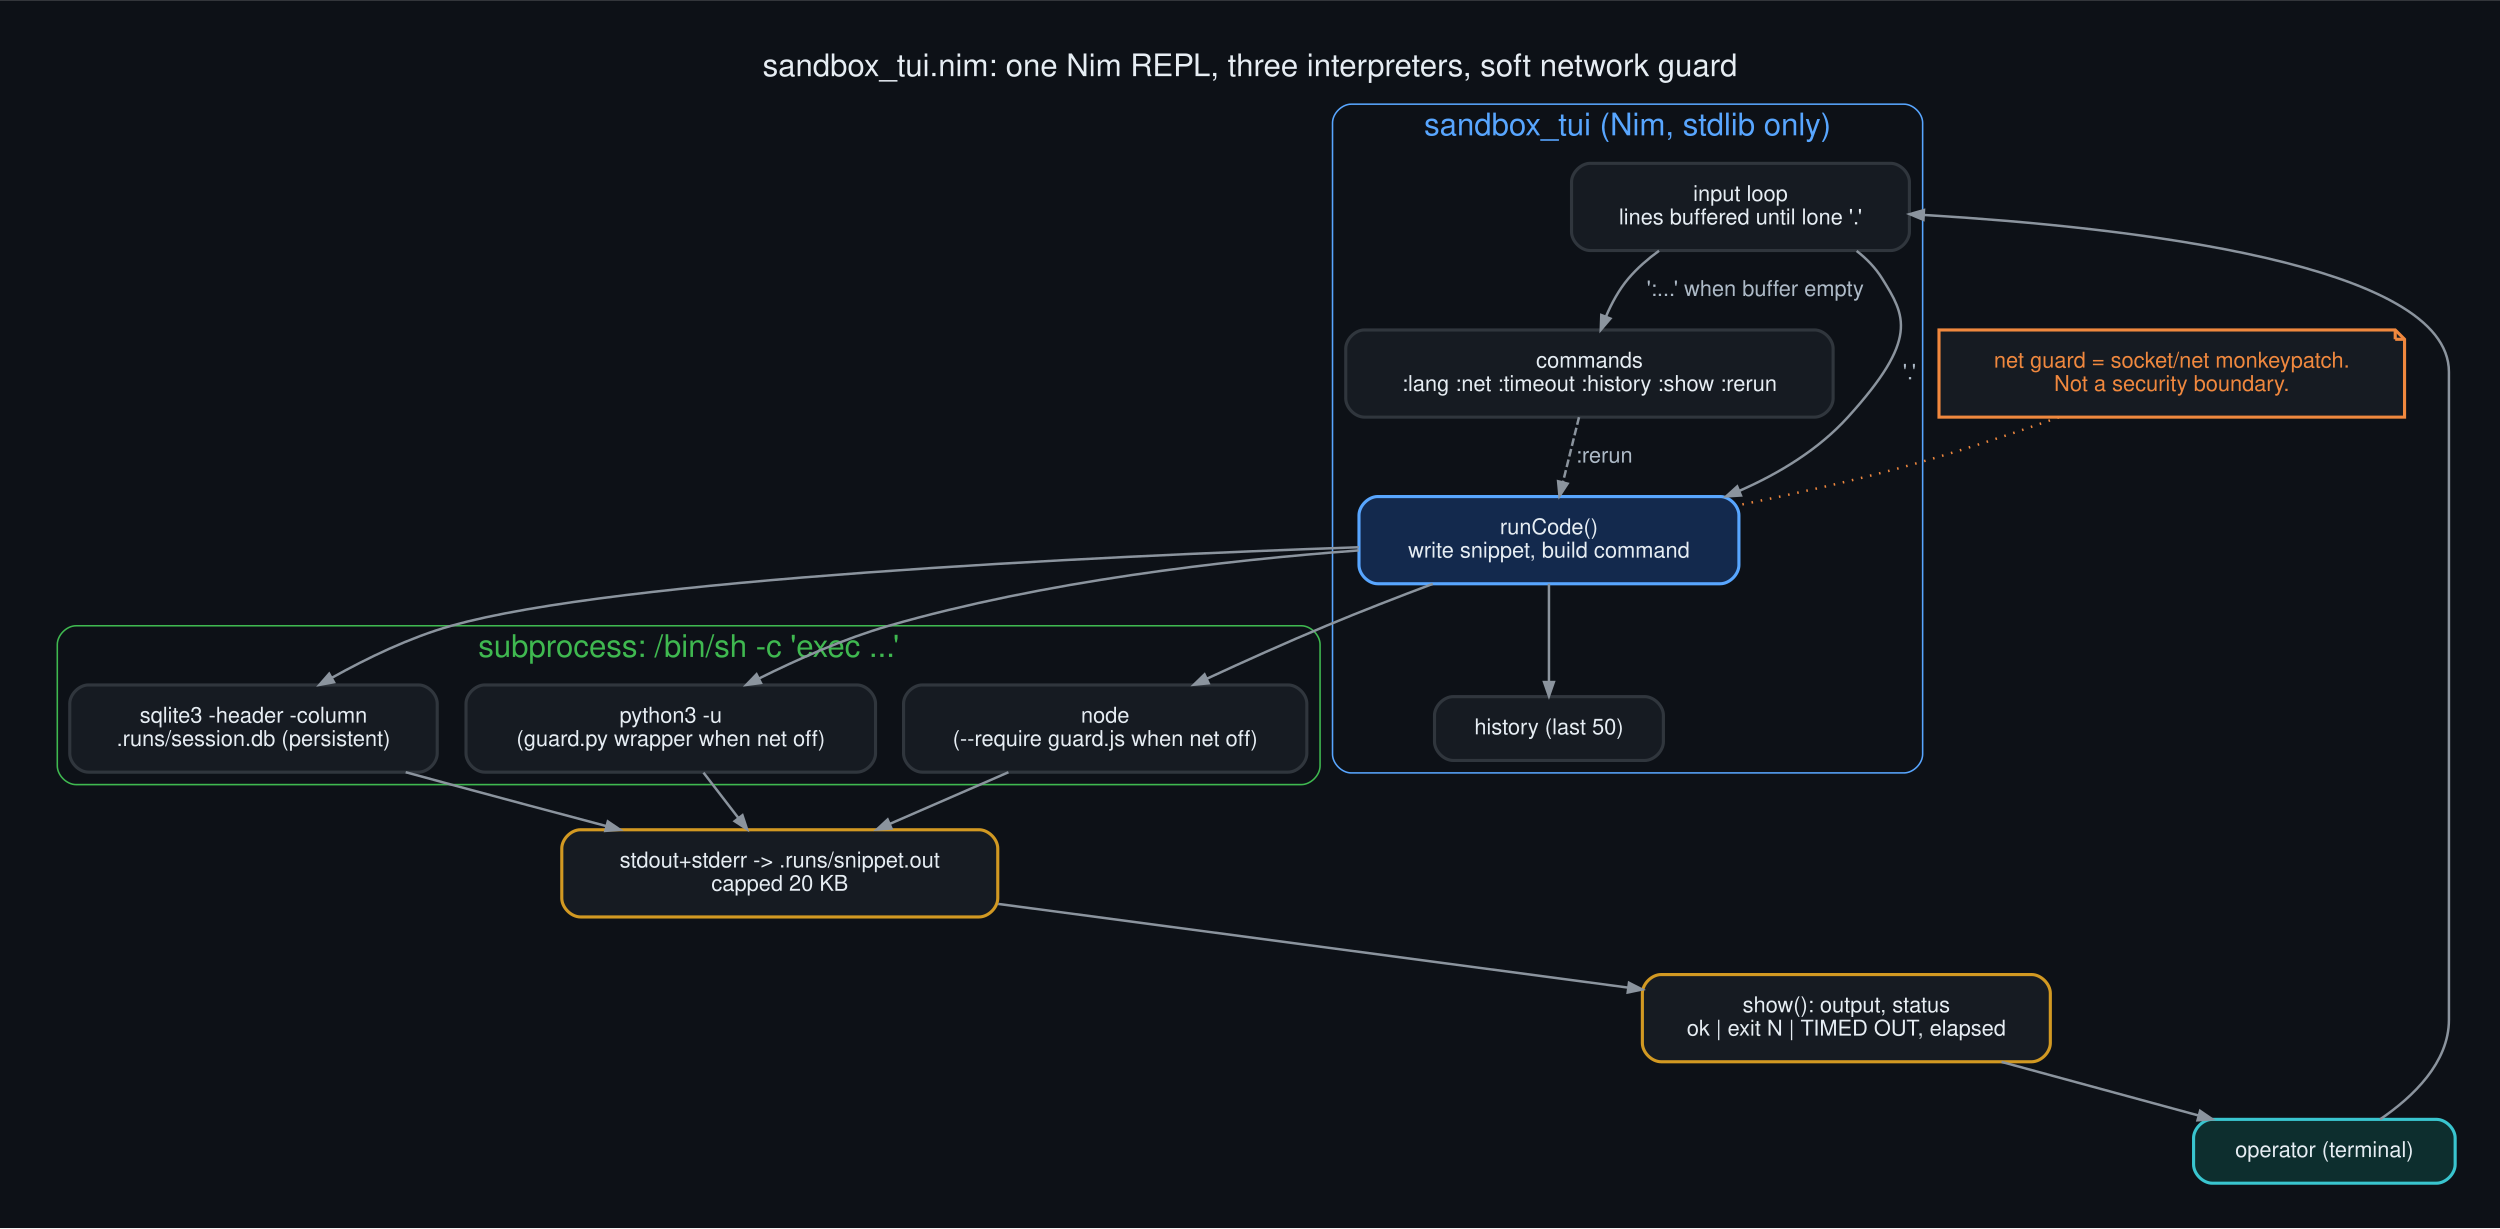
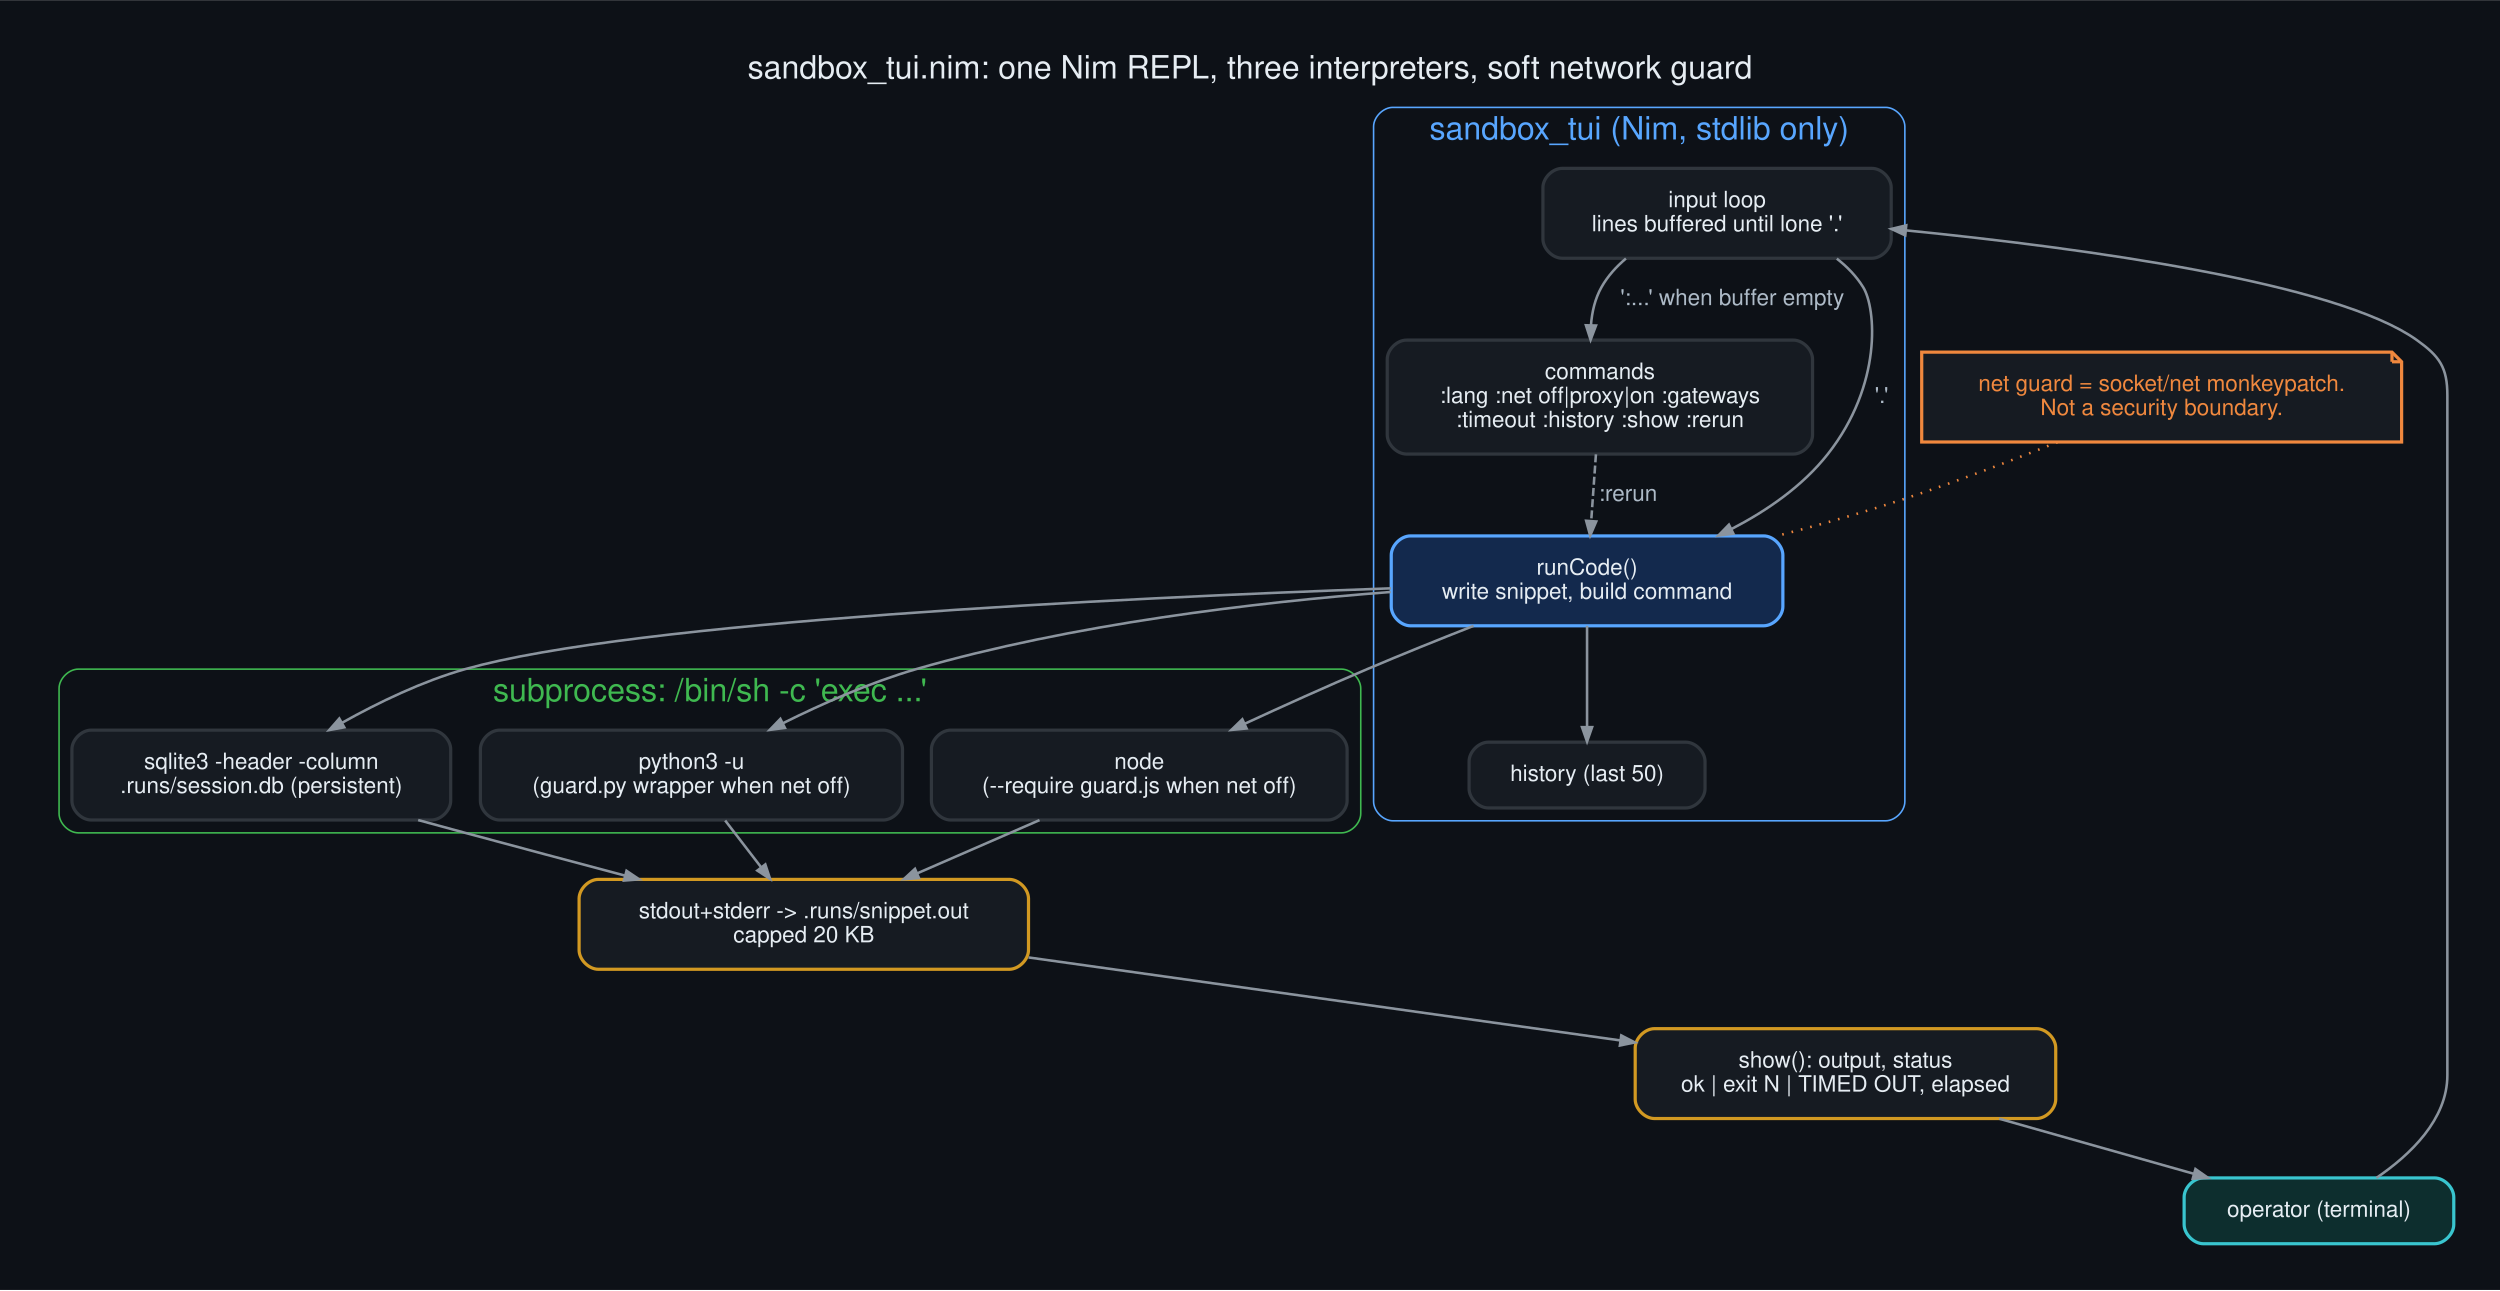
- <svg xmlns="http://www.w3.org/2000/svg" width="1606pt" height="789pt" viewBox="0.00 0.00 1605.60 788.60">
-   <g id="graph0" class="graph" transform="scale(1 1) rotate(0) translate(28.8 759.8)">
-     <polygon fill="#0d1117" stroke="transparent" points="-28.8,28.8 -28.8,-759.8 1576.8,-759.8 1576.8,28.8 -28.8,28.8" />
-     <text text-anchor="middle" x="774" y="-711" font-family="Helvetica,sans-Serif" font-size="20.00" fill="#e6edf3">sandbox_tui.nim: one Nim REPL, three interpreters, soft network guard</text>
+ <svg xmlns="http://www.w3.org/2000/svg" width="1558pt" height="804pt" viewBox="0.00 0.00 1557.60 803.60">
+   <g id="graph0" class="graph" transform="scale(1 1) rotate(0) translate(28.8 774.8)">
+     <polygon fill="#0d1117" stroke="transparent" points="-28.8,28.8 -28.8,-774.8 1528.8,-774.8 1528.8,28.8 -28.8,28.8" />
+     <text text-anchor="middle" x="750" y="-726" font-family="Helvetica,sans-Serif" font-size="20.00" fill="#e6edf3">sandbox_tui.nim: one Nim REPL, three interpreters, soft network guard</text>
    <g id="clust1" class="cluster">
-       <path fill="#0d1117" stroke="#58a6ff" d="M839,-263.5C839,-263.5 1194,-263.5 1194,-263.5 1200,-263.5 1206,-269.5 1206,-275.5 1206,-275.5 1206,-681 1206,-681 1206,-687 1200,-693 1194,-693 1194,-693 839,-693 839,-693 833,-693 827,-687 827,-681 827,-681 827,-275.5 827,-275.5 827,-269.5 833,-263.5 839,-263.5" />
-       <text text-anchor="middle" x="1016.5" y="-673" font-family="Helvetica,sans-Serif" font-size="20.00" fill="#58a6ff">sandbox_tui (Nim, stdlib only)</text>
+       <path fill="#0d1117" stroke="#58a6ff" d="M839,-263.5C839,-263.5 1146,-263.5 1146,-263.5 1152,-263.5 1158,-269.5 1158,-275.5 1158,-275.5 1158,-696 1158,-696 1158,-702 1152,-708 1146,-708 1146,-708 839,-708 839,-708 833,-708 827,-702 827,-696 827,-696 827,-275.5 827,-275.5 827,-269.5 833,-263.5 839,-263.5" />
+       <text text-anchor="middle" x="992.5" y="-688" font-family="Helvetica,sans-Serif" font-size="20.00" fill="#58a6ff">sandbox_tui (Nim, stdlib only)</text>
    </g>
    <g id="clust2" class="cluster">
      <path fill="#0d1117" stroke="#3fb950" d="M20,-256C20,-256 807,-256 807,-256 813,-256 819,-262 819,-268 819,-268 819,-346 819,-346 819,-352 813,-358 807,-358 807,-358 20,-358 20,-358 14,-358 8,-352 8,-346 8,-346 8,-268 8,-268 8,-262 14,-256 20,-256" />
      <text text-anchor="middle" x="413.5" y="-338" font-family="Helvetica,sans-Serif" font-size="20.00" fill="#3fb950">subprocess: /bin/sh -c 'exec ...'</text>
    </g>
    <g id="node1" class="node">
-       <path fill="#0d2e2e" stroke="#39c5cf" stroke-width="2" d="M1536,-41C1536,-41 1392,-41 1392,-41 1386,-41 1380,-35 1380,-29 1380,-29 1380,-12 1380,-12 1380,-6 1386,0 1392,0 1392,0 1536,0 1536,0 1542,0 1548,-6 1548,-12 1548,-12 1548,-29 1548,-29 1548,-35 1542,-41 1536,-41" />
-       <text text-anchor="middle" x="1464" y="-16.8" font-family="Helvetica,sans-Serif" font-size="14.00" fill="#e6edf3">operator (terminal)</text>
+       <path fill="#0d2e2e" stroke="#39c5cf" stroke-width="2" d="M1488,-41C1488,-41 1344,-41 1344,-41 1338,-41 1332,-35 1332,-29 1332,-29 1332,-12 1332,-12 1332,-6 1338,0 1344,0 1344,0 1488,0 1488,0 1494,0 1500,-6 1500,-12 1500,-12 1500,-29 1500,-29 1500,-35 1494,-41 1488,-41" />
+       <text text-anchor="middle" x="1416" y="-16.8" font-family="Helvetica,sans-Serif" font-size="14.00" fill="#e6edf3">operator (terminal)</text>
    </g>
    <g id="node2" class="node">
-       <path fill="#161b22" stroke="#30363d" stroke-width="2" d="M1185.5,-655C1185.5,-655 992.5,-655 992.5,-655 986.5,-655 980.5,-649 980.5,-643 980.5,-643 980.5,-611 980.5,-611 980.5,-605 986.5,-599 992.5,-599 992.5,-599 1185.5,-599 1185.5,-599 1191.5,-599 1197.5,-605 1197.5,-611 1197.5,-611 1197.5,-643 1197.5,-643 1197.5,-649 1191.5,-655 1185.5,-655" />
-       <text text-anchor="middle" x="1089" y="-630.8" font-family="Helvetica,sans-Serif" font-size="14.00" fill="#e6edf3">input loop</text>
-       <text text-anchor="middle" x="1089" y="-615.8" font-family="Helvetica,sans-Serif" font-size="14.00" fill="#e6edf3">lines buffered until lone '.'</text>
+       <path fill="#161b22" stroke="#30363d" stroke-width="2" d="M1137.5,-670C1137.5,-670 944.5,-670 944.5,-670 938.5,-670 932.5,-664 932.5,-658 932.5,-658 932.5,-626 932.5,-626 932.5,-620 938.5,-614 944.5,-614 944.5,-614 1137.5,-614 1137.5,-614 1143.5,-614 1149.5,-620 1149.5,-626 1149.5,-626 1149.5,-658 1149.5,-658 1149.5,-664 1143.5,-670 1137.5,-670" />
+       <text text-anchor="middle" x="1041" y="-645.8" font-family="Helvetica,sans-Serif" font-size="14.00" fill="#e6edf3">input loop</text>
+       <text text-anchor="middle" x="1041" y="-630.8" font-family="Helvetica,sans-Serif" font-size="14.00" fill="#e6edf3">lines buffered until lone '.'</text>
    </g>
    <g id="edge1" class="edge">
-       <path fill="none" stroke="#8b949e" stroke-width="1.6" d="M1499.79,-41.02C1521.09,-55.52 1544,-77.5 1544,-105 1544,-521 1544,-521 1544,-521 1544,-590.19 1341.69,-613.8 1206.88,-621.84" />
-       <polygon fill="#8b949e" stroke="#8b949e" stroke-width="1.6" points="1206.5,-618.71 1197.69,-622.37 1206.86,-625 1206.5,-618.71" />
+       <path fill="none" stroke="#8b949e" stroke-width="1.6" d="M1451.79,-41.02C1473.09,-55.52 1496,-77.5 1496,-105 1496,-528.5 1496,-528.5 1496,-528.5 1496,-546 1491.22,-552.8 1477,-563 1427.16,-598.75 1270.15,-620.23 1158.88,-631.35" />
+       <polygon fill="#8b949e" stroke="#8b949e" stroke-width="1.6" points="1158.25,-628.24 1149.6,-632.26 1158.87,-634.51 1158.25,-628.24" />
    </g>
    <g id="node3" class="node">
-       <path fill="#161b22" stroke="#30363d" stroke-width="2" d="M1136.5,-548C1136.5,-548 847.5,-548 847.5,-548 841.5,-548 835.5,-542 835.5,-536 835.5,-536 835.5,-504 835.5,-504 835.5,-498 841.5,-492 847.5,-492 847.5,-492 1136.5,-492 1136.5,-492 1142.5,-492 1148.5,-498 1148.5,-504 1148.5,-504 1148.5,-536 1148.5,-536 1148.5,-542 1142.5,-548 1136.5,-548" />
-       <text text-anchor="middle" x="992" y="-523.8" font-family="Helvetica,sans-Serif" font-size="14.00" fill="#e6edf3">commands</text>
-       <text text-anchor="middle" x="992" y="-508.8" font-family="Helvetica,sans-Serif" font-size="14.00" fill="#e6edf3">:lang :net :timeout :history :show :rerun</text>
+       <path fill="#161b22" stroke="#30363d" stroke-width="2" d="M1088.5,-563C1088.5,-563 847.5,-563 847.5,-563 841.5,-563 835.5,-557 835.5,-551 835.5,-551 835.5,-504 835.5,-504 835.5,-498 841.5,-492 847.5,-492 847.5,-492 1088.5,-492 1088.5,-492 1094.5,-492 1100.5,-498 1100.5,-504 1100.5,-504 1100.5,-551 1100.5,-551 1100.5,-557 1094.5,-563 1088.5,-563" />
+       <text text-anchor="middle" x="968" y="-538.8" font-family="Helvetica,sans-Serif" font-size="14.00" fill="#e6edf3">commands</text>
+       <text text-anchor="middle" x="968" y="-523.8" font-family="Helvetica,sans-Serif" font-size="14.00" fill="#e6edf3">:lang :net off|proxy|on :gateways</text>
+       <text text-anchor="middle" x="968" y="-508.8" font-family="Helvetica,sans-Serif" font-size="14.00" fill="#e6edf3">:timeout :history :show :rerun</text>
    </g>
    <g id="edge2" class="edge">
-       <path fill="none" stroke="#8b949e" stroke-width="1.6" d="M1036.7,-598.85C1029.48,-593.6 1022.63,-587.63 1017,-581 1010.98,-573.9 1006.24,-565.15 1002.59,-556.54" />
-       <polygon fill="#8b949e" stroke="#8b949e" stroke-width="1.6" points="1005.48,-555.3 999.28,-548.05 999.61,-557.58 1005.48,-555.3" />
-       <text text-anchor="middle" x="1098.5" y="-569.8" font-family="Helvetica,sans-Serif" font-size="14.00" fill="#adbac7">':...' when buffer empty</text>
+       <path fill="none" stroke="#8b949e" stroke-width="1.6" d="M984.22,-613.82C978.17,-608.72 972.84,-602.8 969,-596 964.98,-588.88 963.08,-580.63 962.44,-572.39" />
+       <polygon fill="#8b949e" stroke="#8b949e" stroke-width="1.6" points="965.58,-572.08 962.21,-563.16 959.29,-572.24 965.58,-572.08" />
+       <text text-anchor="middle" x="1050.5" y="-584.8" font-family="Helvetica,sans-Serif" font-size="14.00" fill="#adbac7">':...' when buffer empty</text>
    </g>
    <g id="node4" class="node">
-       <path fill="#13294d" stroke="#58a6ff" stroke-width="2" d="M1076,-441C1076,-441 856,-441 856,-441 850,-441 844,-435 844,-429 844,-429 844,-397 844,-397 844,-391 850,-385 856,-385 856,-385 1076,-385 1076,-385 1082,-385 1088,-391 1088,-397 1088,-397 1088,-429 1088,-429 1088,-435 1082,-441 1076,-441" />
-       <text text-anchor="middle" x="966" y="-416.8" font-family="Helvetica,sans-Serif" font-size="14.00" fill="#e6edf3">runCode()</text>
-       <text text-anchor="middle" x="966" y="-401.8" font-family="Helvetica,sans-Serif" font-size="14.00" fill="#e6edf3">write snippet, build command</text>
+       <path fill="#13294d" stroke="#58a6ff" stroke-width="2" d="M1070,-441C1070,-441 850,-441 850,-441 844,-441 838,-435 838,-429 838,-429 838,-397 838,-397 838,-391 844,-385 850,-385 850,-385 1070,-385 1070,-385 1076,-385 1082,-391 1082,-397 1082,-397 1082,-429 1082,-429 1082,-435 1076,-441 1070,-441" />
+       <text text-anchor="middle" x="960" y="-416.8" font-family="Helvetica,sans-Serif" font-size="14.00" fill="#e6edf3">runCode()</text>
+       <text text-anchor="middle" x="960" y="-401.8" font-family="Helvetica,sans-Serif" font-size="14.00" fill="#e6edf3">write snippet, build command</text>
    </g>
    <g id="edge3" class="edge">
-       <path fill="none" stroke="#8b949e" stroke-width="1.6" d="M1163.61,-598.74C1170.04,-593.75 1175.72,-587.89 1180,-581 1194.97,-556.9 1203.79,-542.46 1158,-492 1139.18,-471.26 1114.06,-455.93 1088.21,-444.62" />
-       <polygon fill="#8b949e" stroke="#8b949e" stroke-width="1.6" points="1089.31,-441.67 1079.8,-441.09 1086.88,-447.48 1089.31,-441.67" />
-       <text text-anchor="middle" x="1197.5" y="-516.3" font-family="Helvetica,sans-Serif" font-size="14.00" fill="#adbac7">'.'</text>
+       <path fill="none" stroke="#8b949e" stroke-width="1.6" d="M1115.61,-613.74C1122.04,-608.75 1127.72,-602.89 1132,-596 1140.11,-582.95 1144.08,-535.3 1110,-492 1094.4,-472.18 1072.37,-456.87 1049.98,-445.29" />
+       <polygon fill="#8b949e" stroke="#8b949e" stroke-width="1.6" points="1051.19,-442.37 1041.73,-441.19 1048.38,-448.01 1051.19,-442.37" />
+       <text text-anchor="middle" x="1143.5" y="-523.8" font-family="Helvetica,sans-Serif" font-size="14.00" fill="#adbac7">'.'</text>
    </g>
    <g id="edge13" class="edge">
-       <path fill="none" stroke="#8b949e" stroke-width="1.6" stroke-dasharray="5,2" d="M985.3,-491.96C982.14,-479.2 978.33,-463.79 974.93,-450.05" />
-       <polygon fill="#8b949e" stroke="#8b949e" stroke-width="1.6" points="977.98,-449.29 972.76,-441.31 971.87,-450.81 977.98,-449.29" />
-       <text text-anchor="middle" x="1001.5" y="-462.8" font-family="Helvetica,sans-Serif" font-size="14.00" fill="#adbac7">:rerun</text>
+       <path fill="none" stroke="#8b949e" stroke-width="1.6" stroke-dasharray="5,2" d="M965.53,-491.83C964.6,-478.74 963.54,-463.81 962.6,-450.55" />
+       <polygon fill="#8b949e" stroke="#8b949e" stroke-width="1.6" points="965.72,-449.99 961.94,-441.24 959.43,-450.44 965.72,-449.99" />
+       <text text-anchor="middle" x="985.5" y="-462.8" font-family="Helvetica,sans-Serif" font-size="14.00" fill="#adbac7">:rerun</text>
    </g>
    <g id="node5" class="node">
-       <path fill="#161b22" stroke="#30363d" stroke-width="2" d="M1027.5,-312.5C1027.5,-312.5 904.5,-312.5 904.5,-312.5 898.5,-312.5 892.5,-306.5 892.5,-300.5 892.5,-300.5 892.5,-283.5 892.5,-283.5 892.5,-277.5 898.5,-271.5 904.5,-271.5 904.5,-271.5 1027.5,-271.5 1027.5,-271.5 1033.5,-271.5 1039.5,-277.5 1039.5,-283.5 1039.5,-283.5 1039.5,-300.5 1039.5,-300.5 1039.5,-306.5 1033.5,-312.5 1027.5,-312.5" />
-       <text text-anchor="middle" x="966" y="-288.3" font-family="Helvetica,sans-Serif" font-size="14.00" fill="#e6edf3">history (last 50)</text>
+       <path fill="#161b22" stroke="#30363d" stroke-width="2" d="M1021.5,-312.5C1021.5,-312.5 898.5,-312.5 898.5,-312.5 892.5,-312.5 886.5,-306.5 886.5,-300.5 886.5,-300.5 886.5,-283.5 886.5,-283.5 886.5,-277.5 892.5,-271.5 898.5,-271.5 898.5,-271.5 1021.5,-271.5 1021.5,-271.5 1027.5,-271.5 1033.5,-277.5 1033.5,-283.5 1033.5,-283.5 1033.5,-300.5 1033.5,-300.5 1033.5,-306.5 1027.5,-312.5 1021.5,-312.5" />
+       <text text-anchor="middle" x="960" y="-288.3" font-family="Helvetica,sans-Serif" font-size="14.00" fill="#e6edf3">history (last 50)</text>
    </g>
    <g id="edge12" class="edge">
-       <path fill="none" stroke="#8b949e" stroke-width="1.6" d="M966,-385C966,-366.22 966,-341.23 966,-322.03" />
-       <polygon fill="#8b949e" stroke="#8b949e" stroke-width="1.6" points="969.15,-321.85 966,-312.85 962.85,-321.85 969.15,-321.85" />
+       <path fill="none" stroke="#8b949e" stroke-width="1.6" d="M960,-385C960,-366.22 960,-341.23 960,-322.03" />
+       <polygon fill="#8b949e" stroke="#8b949e" stroke-width="1.6" points="963.15,-321.85 960,-312.85 956.85,-321.85 963.15,-321.85" />
    </g>
    <g id="node6" class="node">
      <path fill="#161b22" stroke="#30363d" stroke-width="2" d="M521.5,-320C521.5,-320 282.5,-320 282.5,-320 276.5,-320 270.5,-314 270.5,-308 270.5,-308 270.5,-276 270.5,-276 270.5,-270 276.5,-264 282.5,-264 282.5,-264 521.5,-264 521.5,-264 527.5,-264 533.5,-270 533.5,-276 533.5,-276 533.5,-308 533.5,-308 533.5,-314 527.5,-320 521.5,-320" />
      <text text-anchor="middle" x="402" y="-295.8" font-family="Helvetica,sans-Serif" font-size="14.00" fill="#e6edf3">python3 -u</text>
      <text text-anchor="middle" x="402" y="-280.8" font-family="Helvetica,sans-Serif" font-size="14.00" fill="#e6edf3">(guard.py wrapper when net off)</text>
    </g>
    <g id="edge4" class="edge">
-       <path fill="none" stroke="#8b949e" stroke-width="1.6" d="M843.83,-406.41C758.01,-400.08 641.29,-386.62 542,-358 513.55,-349.8 483.57,-336.56 458.69,-324.17" />
-       <polygon fill="#8b949e" stroke="#8b949e" stroke-width="1.6" points="459.91,-321.26 450.45,-320.01 457.07,-326.88 459.91,-321.26" />
+       <path fill="none" stroke="#8b949e" stroke-width="1.6" d="M837.73,-406.08C753.3,-399.61 639.18,-386.11 542,-358 513.67,-349.8 483.82,-336.64 459,-324.3" />
+       <polygon fill="#8b949e" stroke="#8b949e" stroke-width="1.6" points="460.24,-321.39 450.78,-320.15 457.4,-327.02 460.24,-321.39" />
    </g>
    <g id="node7" class="node">
      <path fill="#161b22" stroke="#30363d" stroke-width="2" d="M798.5,-320C798.5,-320 563.5,-320 563.5,-320 557.5,-320 551.5,-314 551.5,-308 551.5,-308 551.5,-276 551.5,-276 551.5,-270 557.5,-264 563.5,-264 563.5,-264 798.5,-264 798.5,-264 804.5,-264 810.5,-270 810.5,-276 810.5,-276 810.5,-308 810.5,-308 810.5,-314 804.5,-320 798.5,-320" />
      <text text-anchor="middle" x="681" y="-295.8" font-family="Helvetica,sans-Serif" font-size="14.00" fill="#e6edf3">node</text>
      <text text-anchor="middle" x="681" y="-280.8" font-family="Helvetica,sans-Serif" font-size="14.00" fill="#e6edf3">(--require guard.js when net off)</text>
    </g>
    <g id="edge5" class="edge">
-       <path fill="none" stroke="#8b949e" stroke-width="1.6" d="M891.4,-384.93C869.26,-376.6 845.04,-367.19 823,-358 797.71,-347.45 770.25,-335.1 746.28,-324.01" />
-       <polygon fill="#8b949e" stroke="#8b949e" stroke-width="1.6" points="747.44,-321.08 737.95,-320.15 744.79,-326.79 747.44,-321.08" />
+       <path fill="none" stroke="#8b949e" stroke-width="1.6" d="M889.3,-384.97C867.91,-376.57 844.41,-367.11 823,-358 797.89,-347.32 770.58,-334.99 746.68,-323.96" />
+       <polygon fill="#8b949e" stroke="#8b949e" stroke-width="1.6" points="747.87,-321.04 738.38,-320.12 745.22,-326.75 747.87,-321.04" />
    </g>
    <g id="node8" class="node">
      <path fill="#161b22" stroke="#30363d" stroke-width="2" d="M240,-320C240,-320 28,-320 28,-320 22,-320 16,-314 16,-308 16,-308 16,-276 16,-276 16,-270 22,-264 28,-264 28,-264 240,-264 240,-264 246,-264 252,-270 252,-276 252,-276 252,-308 252,-308 252,-314 246,-320 240,-320" />
      <text text-anchor="middle" x="134" y="-295.8" font-family="Helvetica,sans-Serif" font-size="14.00" fill="#e6edf3">sqlite3 -header -column</text>
      <text text-anchor="middle" x="134" y="-280.8" font-family="Helvetica,sans-Serif" font-size="14.00" fill="#e6edf3">.runs/session.db (persistent)</text>
    </g>
    <g id="edge6" class="edge">
-       <path fill="none" stroke="#8b949e" stroke-width="1.6" d="M843.89,-408.45C671.83,-402.45 367.19,-387.93 261,-358 234.46,-350.52 206.99,-337.25 184.41,-324.65" />
-       <polygon fill="#8b949e" stroke="#8b949e" stroke-width="1.6" points="185.7,-321.76 176.32,-320.04 182.59,-327.23 185.7,-321.76" />
+       <path fill="none" stroke="#8b949e" stroke-width="1.6" d="M837.85,-408.35C667.07,-402.26 366.06,-387.65 261,-358 234.46,-350.51 206.99,-337.24 184.41,-324.64" />
+       <polygon fill="#8b949e" stroke="#8b949e" stroke-width="1.6" points="185.7,-321.75 176.32,-320.04 182.59,-327.23 185.7,-321.75" />
    </g>
    <g id="node9" class="node">
      <path fill="#161b22" stroke="#d29922" stroke-width="2" d="M600,-227C600,-227 344,-227 344,-227 338,-227 332,-221 332,-215 332,-215 332,-183 332,-183 332,-177 338,-171 344,-171 344,-171 600,-171 600,-171 606,-171 612,-177 612,-183 612,-183 612,-215 612,-215 612,-221 606,-227 600,-227" />
      <text text-anchor="middle" x="472" y="-202.8" font-family="Helvetica,sans-Serif" font-size="14.00" fill="#e6edf3">stdout+stderr -&gt; .runs/snippet.out</text>
      <text text-anchor="middle" x="472" y="-187.8" font-family="Helvetica,sans-Serif" font-size="14.00" fill="#e6edf3">capped 20 KB</text>
    </g>
    <g id="edge7" class="edge">
      <path fill="none" stroke="#8b949e" stroke-width="1.6" d="M423,-263.7C430.06,-254.52 438.03,-244.16 445.46,-234.5" />
      <polygon fill="#8b949e" stroke="#8b949e" stroke-width="1.6" points="448.02,-236.34 451.01,-227.28 443.03,-232.5 448.02,-236.34" />
    </g>
    <g id="edge8" class="edge">
      <path fill="none" stroke="#8b949e" stroke-width="1.6" d="M618.86,-263.94C594.86,-253.49 567.27,-241.48 542.53,-230.71" />
      <polygon fill="#8b949e" stroke="#8b949e" stroke-width="1.6" points="543.77,-227.81 534.26,-227.11 541.26,-233.59 543.77,-227.81" />
    </g>
    <g id="edge9" class="edge">
      <path fill="none" stroke="#8b949e" stroke-width="1.6" d="M231.74,-263.96C241.62,-261.26 251.51,-258.57 261,-256 293.27,-247.27 328.35,-237.91 360.48,-229.39" />
      <polygon fill="#8b949e" stroke="#8b949e" stroke-width="1.6" points="361.56,-232.36 369.46,-227.01 359.95,-226.27 361.56,-232.36" />
    </g>
    <g id="node10" class="node">
-       <path fill="#161b22" stroke="#d29922" stroke-width="2" d="M1276,-134C1276,-134 1038,-134 1038,-134 1032,-134 1026,-128 1026,-122 1026,-122 1026,-90 1026,-90 1026,-84 1032,-78 1038,-78 1038,-78 1276,-78 1276,-78 1282,-78 1288,-84 1288,-90 1288,-90 1288,-122 1288,-122 1288,-128 1282,-134 1276,-134" />
-       <text text-anchor="middle" x="1157" y="-109.8" font-family="Helvetica,sans-Serif" font-size="14.00" fill="#e6edf3">show(): output, status</text>
-       <text text-anchor="middle" x="1157" y="-94.8" font-family="Helvetica,sans-Serif" font-size="14.00" fill="#e6edf3">ok | exit N | TIMED OUT, elapsed</text>
+       <path fill="#161b22" stroke="#d29922" stroke-width="2" d="M1240,-134C1240,-134 1002,-134 1002,-134 996,-134 990,-128 990,-122 990,-122 990,-90 990,-90 990,-84 996,-78 1002,-78 1002,-78 1240,-78 1240,-78 1246,-78 1252,-84 1252,-90 1252,-90 1252,-122 1252,-122 1252,-128 1246,-134 1240,-134" />
+       <text text-anchor="middle" x="1121" y="-109.8" font-family="Helvetica,sans-Serif" font-size="14.00" fill="#e6edf3">show(): output, status</text>
+       <text text-anchor="middle" x="1121" y="-94.8" font-family="Helvetica,sans-Serif" font-size="14.00" fill="#e6edf3">ok | exit N | TIMED OUT, elapsed</text>
    </g>
    <g id="edge10" class="edge">
-       <path fill="none" stroke="#8b949e" stroke-width="1.6" d="M612.27,-179.37C730.44,-163.67 898.63,-141.32 1016.78,-125.63" />
-       <polygon fill="#8b949e" stroke="#8b949e" stroke-width="1.6" points="1017.4,-128.72 1025.91,-124.41 1016.57,-122.48 1017.4,-128.72" />
+       <path fill="none" stroke="#8b949e" stroke-width="1.6" d="M612.02,-178.37C721.03,-163.08 871.62,-141.97 980.7,-126.67" />
+       <polygon fill="#8b949e" stroke="#8b949e" stroke-width="1.6" points="981.32,-129.77 989.8,-125.4 980.45,-123.53 981.32,-129.77" />
    </g>
    <g id="edge11" class="edge">
-       <path fill="none" stroke="#8b949e" stroke-width="1.6" d="M1256.67,-77.89C1297.52,-66.78 1344.19,-54.09 1382.89,-43.56" />
-       <polygon fill="#8b949e" stroke="#8b949e" stroke-width="1.6" points="1384.18,-46.47 1392.04,-41.07 1382.53,-40.39 1384.18,-46.47" />
+       <path fill="none" stroke="#8b949e" stroke-width="1.6" d="M1216.78,-77.89C1256.03,-66.78 1300.87,-54.09 1338.06,-43.56" />
+       <polygon fill="#8b949e" stroke="#8b949e" stroke-width="1.6" points="1339.05,-46.55 1346.85,-41.07 1337.34,-40.49 1339.05,-46.55" />
    </g>
    <g id="node11" class="node">
-       <polygon fill="#161b22" stroke="#f0883e" stroke-width="2" points="1509.5,-548 1216.5,-548 1216.5,-492 1515.5,-492 1515.5,-542 1509.5,-548" />
-       <polyline fill="none" stroke="#f0883e" stroke-width="2" points="1509.5,-548 1509.5,-542 " />
-       <polyline fill="none" stroke="#f0883e" stroke-width="2" points="1515.5,-542 1509.5,-542 " />
-       <text text-anchor="middle" x="1366" y="-523.8" font-family="Helvetica,sans-Serif" font-size="14.00" fill="#f0883e">net guard = socket/net monkeypatch.</text>
-       <text text-anchor="middle" x="1366" y="-508.8" font-family="Helvetica,sans-Serif" font-size="14.00" fill="#f0883e">Not a security boundary.</text>
+       <polygon fill="#161b22" stroke="#f0883e" stroke-width="2" points="1461.5,-555.5 1168.5,-555.5 1168.5,-499.5 1467.5,-499.5 1467.5,-549.5 1461.5,-555.5" />
+       <polyline fill="none" stroke="#f0883e" stroke-width="2" points="1461.5,-555.5 1461.5,-549.5 " />
+       <polyline fill="none" stroke="#f0883e" stroke-width="2" points="1467.5,-549.5 1461.5,-549.5 " />
+       <text text-anchor="middle" x="1318" y="-531.3" font-family="Helvetica,sans-Serif" font-size="14.00" fill="#f0883e">net guard = socket/net monkeypatch.</text>
+       <text text-anchor="middle" x="1318" y="-516.3" font-family="Helvetica,sans-Serif" font-size="14.00" fill="#f0883e">Not a security boundary.</text>
    </g>
    <g id="edge14" class="edge">
-       <path fill="none" stroke="#f0883e" stroke-width="1.6" stroke-dasharray="1,5" d="M1293.44,-491.89C1261.94,-480.74 1224.44,-468.29 1190,-459 1157.26,-450.17 1121.4,-442.22 1088.16,-435.54" />
+       <path fill="none" stroke="#f0883e" stroke-width="1.6" stroke-dasharray="1,5" d="M1253.07,-499.39C1220.14,-486.2 1179.31,-470.72 1142,-459 1121.66,-452.61 1099.81,-446.55 1078.56,-441.06" />
    </g>
  </g>
</svg>
